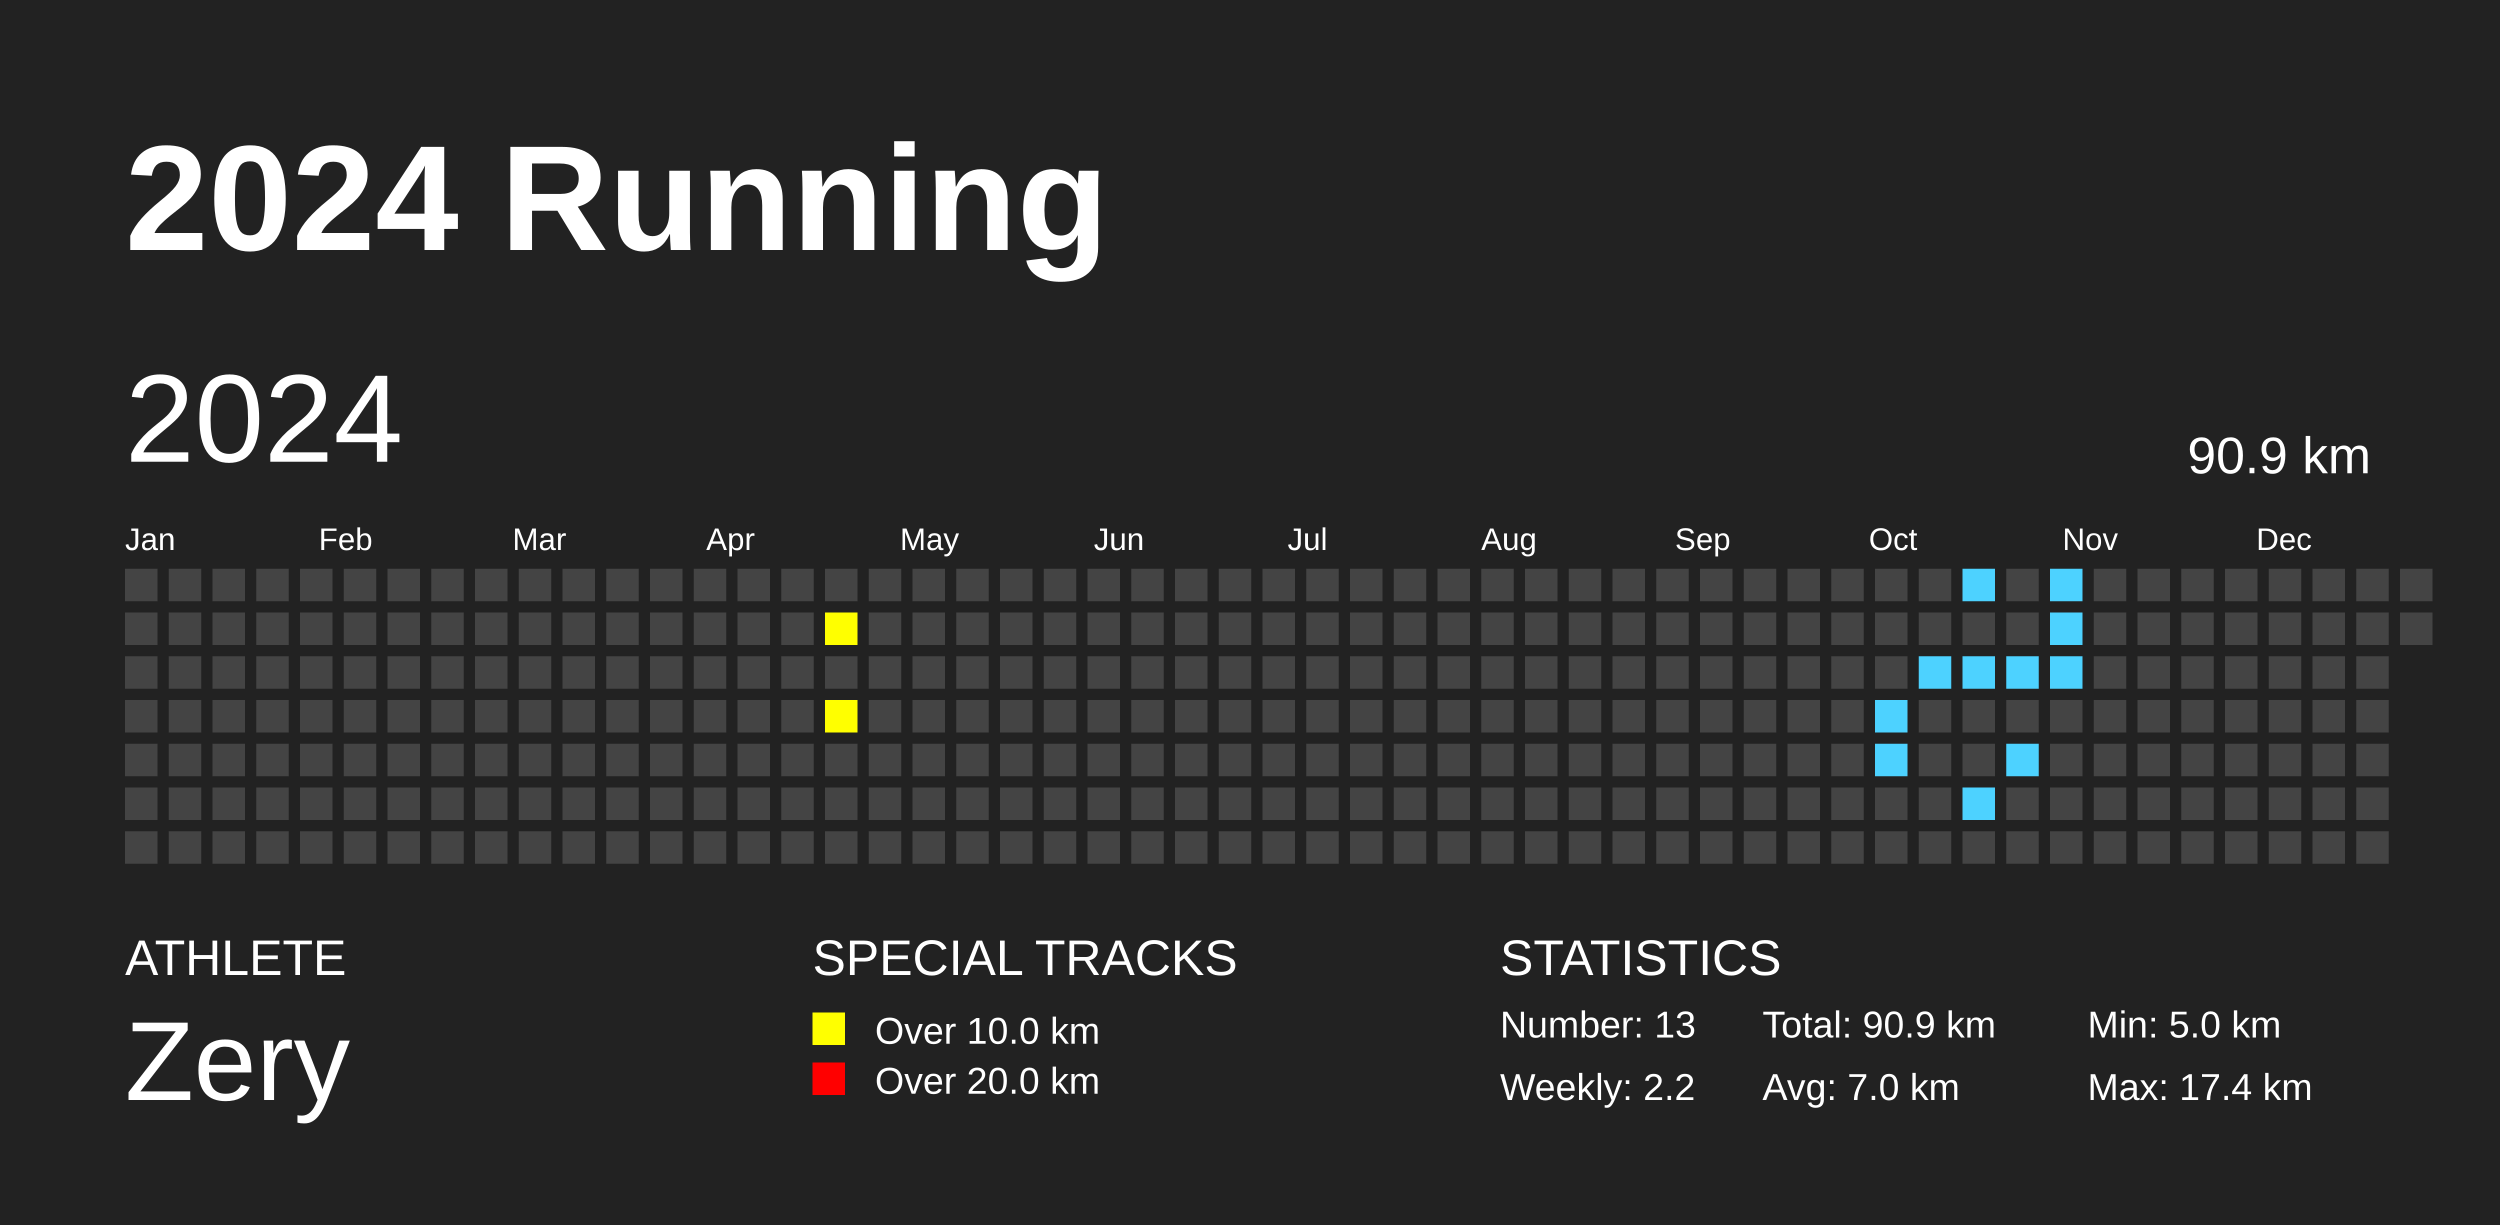
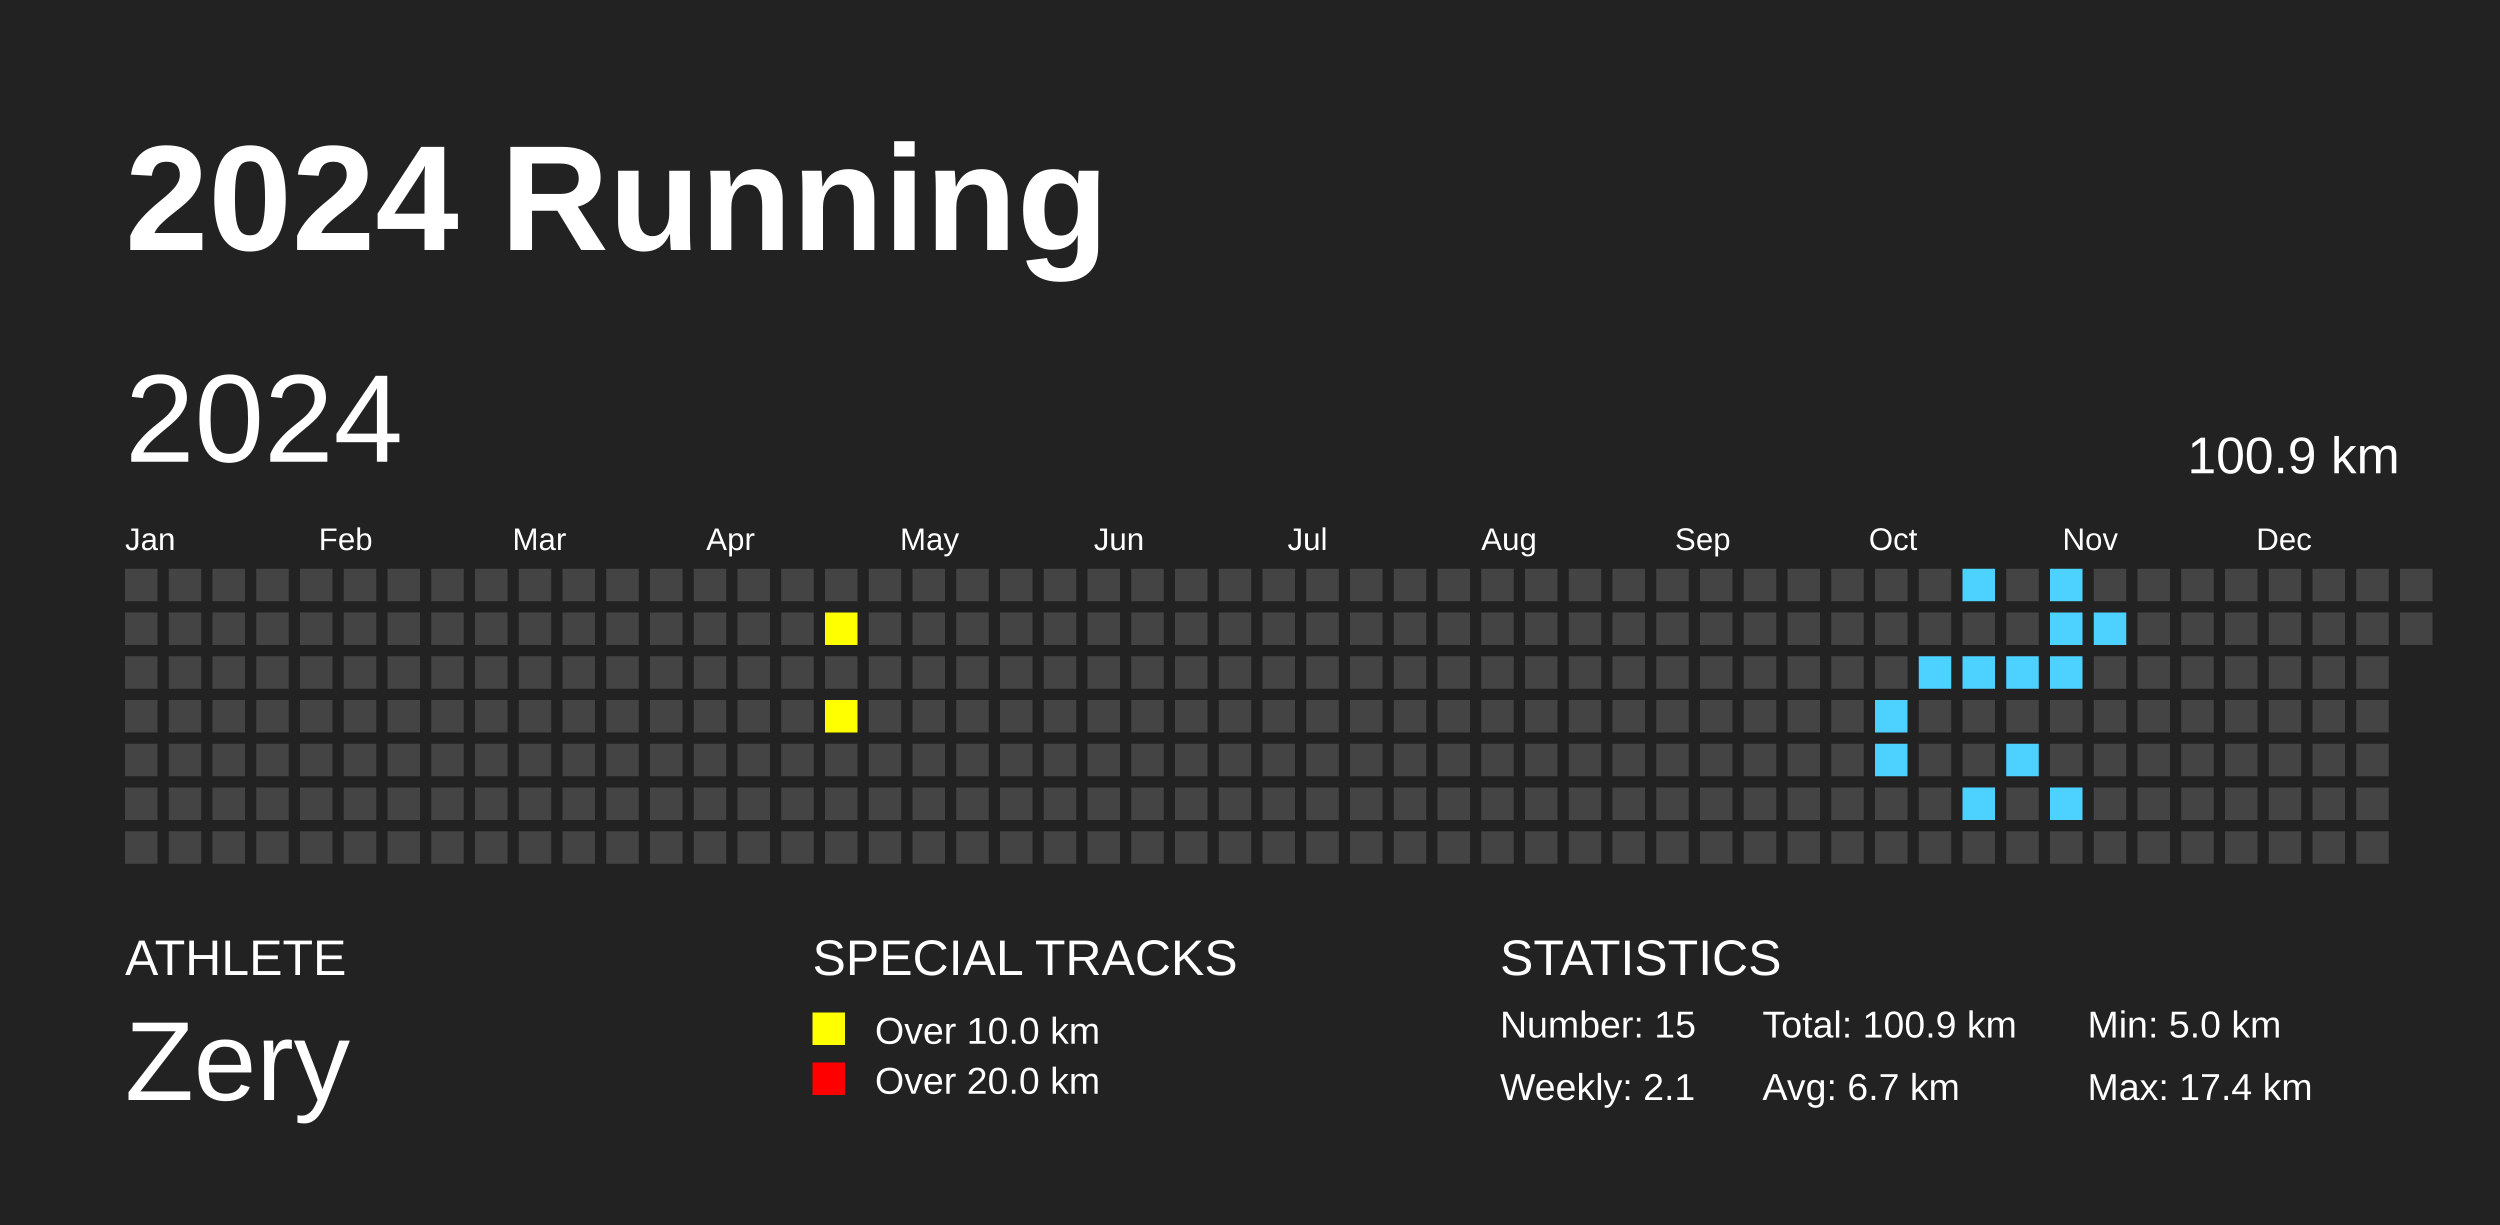
<svg xmlns="http://www.w3.org/2000/svg" baseProfile="full" height="98mm" version="1.1" viewBox="0,0,200,98" width="200mm">
  <defs />
  <rect fill="#222222" height="98" width="200" x="0" y="0" />
  <text fill="#FFFFFF" style="font-size:12px; font-family:Arial; font-weight:bold;" x="10" y="20">2024 Running</text>
  <text fill="#FFFFFF" style="font-size:4px; font-family:Arial" x="10" y="78">ATHLETE</text>
  <text fill="#FFFFFF" style="font-size:9px; font-family:Arial" x="10" y="88">Zery</text>
  <text fill="#FFFFFF" style="font-size:4px; font-family:Arial" x="65" y="78">SPECIAL TRACKS</text>
  <rect fill="yellow" height="2.6" width="2.6" x="65" y="81" />
  <text fill="#FFFFFF" style="font-size:3px; font-family:Arial" x="70" y="83.5">Over 10.0 km</text>
  <rect fill="red" height="2.6" width="2.6" x="65" y="85" />
  <text fill="#FFFFFF" style="font-size:3px; font-family:Arial" x="70" y="87.5">Over 20.0 km</text>
  <text fill="#FFFFFF" style="font-size:4px; font-family:Arial" x="120" y="78">STATISTICS</text>
-   <text fill="#FFFFFF" style="font-size:3px; font-family:Arial" x="120" y="83">Number: 13</text>
-   <text fill="#FFFFFF" style="font-size:3px; font-family:Arial" x="120" y="88">Weekly: 2.2</text>
-   <text fill="#FFFFFF" style="font-size:3px; font-family:Arial" x="141" y="83">Total: 90.9 km</text>
-   <text fill="#FFFFFF" style="font-size:3px; font-family:Arial" x="141" y="88">Avg: 7.0 km</text>
+   <text fill="#FFFFFF" style="font-size:3px; font-family:Arial" x="120" y="83">Number: 15</text>
+   <text fill="#FFFFFF" style="font-size:3px; font-family:Arial" x="120" y="88">Weekly: 2.1</text>
+   <text fill="#FFFFFF" style="font-size:3px; font-family:Arial" x="141" y="83">Total: 100.9 km</text>
+   <text fill="#FFFFFF" style="font-size:3px; font-family:Arial" x="141" y="88">Avg: 6.7 km</text>
  <text fill="#FFFFFF" style="font-size:3px; font-family:Arial" x="167" y="83">Min: 5.0 km</text>
  <text fill="#FFFFFF" style="font-size:3px; font-family:Arial" x="167" y="88">Max: 17.4 km</text>
  <text dominant-baseline="hanging" fill="#FFFFFF" style="font-size:10.0px; font-family:Arial;" x="10" y="30">2024</text>
-   <text dominant-baseline="hanging" fill="#FFFFFF" style="font-size:4.125px; font-family:Arial;" x="175" y="35">90.9 km</text>
+   <text dominant-baseline="hanging" fill="#FFFFFF" style="font-size:4.125px; font-family:Arial;" x="175" y="35">100.9 km</text>
  <text fill="#FFFFFF" style="font-size:2.5px; font-family:Arial" x="10.0" y="44">Jan</text>
  <text fill="#FFFFFF" style="font-size:2.5px; font-family:Arial" x="25.5" y="44">Feb</text>
  <text fill="#FFFFFF" style="font-size:2.5px; font-family:Arial" x="41.0" y="44">Mar</text>
  <text fill="#FFFFFF" style="font-size:2.5px; font-family:Arial" x="56.5" y="44">Apr</text>
  <text fill="#FFFFFF" style="font-size:2.5px; font-family:Arial" x="72.0" y="44">May</text>
  <text fill="#FFFFFF" style="font-size:2.5px; font-family:Arial" x="87.5" y="44">Jun</text>
  <text fill="#FFFFFF" style="font-size:2.5px; font-family:Arial" x="103.0" y="44">Jul</text>
  <text fill="#FFFFFF" style="font-size:2.5px; font-family:Arial" x="118.5" y="44">Aug</text>
  <text fill="#FFFFFF" style="font-size:2.5px; font-family:Arial" x="134.0" y="44">Sep</text>
  <text fill="#FFFFFF" style="font-size:2.5px; font-family:Arial" x="149.5" y="44">Oct</text>
  <text fill="#FFFFFF" style="font-size:2.5px; font-family:Arial" x="165.0" y="44">Nov</text>
  <text fill="#FFFFFF" style="font-size:2.5px; font-family:Arial" x="180.5" y="44">Dec</text>
  <rect fill="#444444" height="2.6" width="2.6" x="10.0" y="45.5" />
  <rect fill="#444444" height="2.6" width="2.6" x="10.0" y="49.0" />
  <rect fill="#444444" height="2.6" width="2.6" x="10.0" y="52.5" />
  <rect fill="#444444" height="2.6" width="2.6" x="10.0" y="56.0" />
  <rect fill="#444444" height="2.6" width="2.6" x="10.0" y="59.5" />
  <rect fill="#444444" height="2.6" width="2.6" x="10.0" y="63.0" />
  <rect fill="#444444" height="2.6" width="2.6" x="10.0" y="66.5" />
  <rect fill="#444444" height="2.6" width="2.6" x="13.5" y="45.5" />
  <rect fill="#444444" height="2.6" width="2.6" x="13.5" y="49.0" />
  <rect fill="#444444" height="2.6" width="2.6" x="13.5" y="52.5" />
  <rect fill="#444444" height="2.6" width="2.6" x="13.5" y="56.0" />
  <rect fill="#444444" height="2.6" width="2.6" x="13.5" y="59.5" />
  <rect fill="#444444" height="2.6" width="2.6" x="13.5" y="63.0" />
  <rect fill="#444444" height="2.6" width="2.6" x="13.5" y="66.5" />
  <rect fill="#444444" height="2.6" width="2.6" x="17.0" y="45.5" />
  <rect fill="#444444" height="2.6" width="2.6" x="17.0" y="49.0" />
  <rect fill="#444444" height="2.6" width="2.6" x="17.0" y="52.5" />
  <rect fill="#444444" height="2.6" width="2.6" x="17.0" y="56.0" />
  <rect fill="#444444" height="2.6" width="2.6" x="17.0" y="59.5" />
  <rect fill="#444444" height="2.6" width="2.6" x="17.0" y="63.0" />
  <rect fill="#444444" height="2.6" width="2.6" x="17.0" y="66.5" />
  <rect fill="#444444" height="2.6" width="2.6" x="20.5" y="45.5" />
  <rect fill="#444444" height="2.6" width="2.6" x="20.5" y="49.0" />
  <rect fill="#444444" height="2.6" width="2.6" x="20.5" y="52.5" />
  <rect fill="#444444" height="2.6" width="2.6" x="20.5" y="56.0" />
  <rect fill="#444444" height="2.6" width="2.6" x="20.5" y="59.5" />
  <rect fill="#444444" height="2.6" width="2.6" x="20.5" y="63.0" />
  <rect fill="#444444" height="2.6" width="2.6" x="20.5" y="66.5" />
  <rect fill="#444444" height="2.6" width="2.6" x="24.0" y="45.5" />
  <rect fill="#444444" height="2.6" width="2.6" x="24.0" y="49.0" />
  <rect fill="#444444" height="2.6" width="2.6" x="24.0" y="52.5" />
  <rect fill="#444444" height="2.6" width="2.6" x="24.0" y="56.0" />
  <rect fill="#444444" height="2.6" width="2.6" x="24.0" y="59.5" />
  <rect fill="#444444" height="2.6" width="2.6" x="24.0" y="63.0" />
  <rect fill="#444444" height="2.6" width="2.6" x="24.0" y="66.5" />
  <rect fill="#444444" height="2.6" width="2.6" x="27.5" y="45.5" />
  <rect fill="#444444" height="2.6" width="2.6" x="27.5" y="49.0" />
  <rect fill="#444444" height="2.6" width="2.6" x="27.5" y="52.5" />
  <rect fill="#444444" height="2.6" width="2.6" x="27.5" y="56.0" />
  <rect fill="#444444" height="2.6" width="2.6" x="27.5" y="59.5" />
  <rect fill="#444444" height="2.6" width="2.6" x="27.5" y="63.0" />
  <rect fill="#444444" height="2.6" width="2.6" x="27.5" y="66.5" />
  <rect fill="#444444" height="2.6" width="2.6" x="31.0" y="45.5" />
  <rect fill="#444444" height="2.6" width="2.6" x="31.0" y="49.0" />
  <rect fill="#444444" height="2.6" width="2.6" x="31.0" y="52.5" />
  <rect fill="#444444" height="2.6" width="2.6" x="31.0" y="56.0" />
  <rect fill="#444444" height="2.6" width="2.6" x="31.0" y="59.5" />
  <rect fill="#444444" height="2.6" width="2.6" x="31.0" y="63.0" />
  <rect fill="#444444" height="2.6" width="2.6" x="31.0" y="66.5" />
  <rect fill="#444444" height="2.6" width="2.6" x="34.5" y="45.5" />
  <rect fill="#444444" height="2.6" width="2.6" x="34.5" y="49.0" />
  <rect fill="#444444" height="2.6" width="2.6" x="34.5" y="52.5" />
  <rect fill="#444444" height="2.6" width="2.6" x="34.5" y="56.0" />
  <rect fill="#444444" height="2.6" width="2.6" x="34.5" y="59.5" />
  <rect fill="#444444" height="2.6" width="2.6" x="34.5" y="63.0" />
  <rect fill="#444444" height="2.6" width="2.6" x="34.5" y="66.5" />
  <rect fill="#444444" height="2.6" width="2.6" x="38.0" y="45.5" />
  <rect fill="#444444" height="2.6" width="2.6" x="38.0" y="49.0" />
  <rect fill="#444444" height="2.6" width="2.6" x="38.0" y="52.5" />
  <rect fill="#444444" height="2.6" width="2.6" x="38.0" y="56.0" />
  <rect fill="#444444" height="2.6" width="2.6" x="38.0" y="59.5" />
  <rect fill="#444444" height="2.6" width="2.6" x="38.0" y="63.0" />
  <rect fill="#444444" height="2.6" width="2.6" x="38.0" y="66.5" />
  <rect fill="#444444" height="2.6" width="2.6" x="41.5" y="45.5" />
  <rect fill="#444444" height="2.6" width="2.6" x="41.5" y="49.0" />
  <rect fill="#444444" height="2.6" width="2.6" x="41.5" y="52.5" />
  <rect fill="#444444" height="2.6" width="2.6" x="41.5" y="56.0" />
  <rect fill="#444444" height="2.6" width="2.6" x="41.5" y="59.5" />
  <rect fill="#444444" height="2.6" width="2.6" x="41.5" y="63.0" />
  <rect fill="#444444" height="2.6" width="2.6" x="41.5" y="66.5" />
  <rect fill="#444444" height="2.6" width="2.6" x="45.0" y="45.5" />
  <rect fill="#444444" height="2.6" width="2.6" x="45.0" y="49.0" />
  <rect fill="#444444" height="2.6" width="2.6" x="45.0" y="52.5" />
  <rect fill="#444444" height="2.6" width="2.6" x="45.0" y="56.0" />
  <rect fill="#444444" height="2.6" width="2.6" x="45.0" y="59.5" />
  <rect fill="#444444" height="2.6" width="2.6" x="45.0" y="63.0" />
  <rect fill="#444444" height="2.6" width="2.6" x="45.0" y="66.5" />
  <rect fill="#444444" height="2.6" width="2.6" x="48.5" y="45.5" />
  <rect fill="#444444" height="2.6" width="2.6" x="48.5" y="49.0" />
  <rect fill="#444444" height="2.6" width="2.6" x="48.5" y="52.5" />
  <rect fill="#444444" height="2.6" width="2.6" x="48.5" y="56.0" />
  <rect fill="#444444" height="2.6" width="2.6" x="48.5" y="59.5" />
  <rect fill="#444444" height="2.6" width="2.6" x="48.5" y="63.0" />
  <rect fill="#444444" height="2.6" width="2.6" x="48.5" y="66.5" />
  <rect fill="#444444" height="2.6" width="2.6" x="52.0" y="45.5" />
  <rect fill="#444444" height="2.6" width="2.6" x="52.0" y="49.0" />
  <rect fill="#444444" height="2.6" width="2.6" x="52.0" y="52.5" />
  <rect fill="#444444" height="2.6" width="2.6" x="52.0" y="56.0" />
  <rect fill="#444444" height="2.6" width="2.6" x="52.0" y="59.5" />
  <rect fill="#444444" height="2.6" width="2.6" x="52.0" y="63.0" />
  <rect fill="#444444" height="2.6" width="2.6" x="52.0" y="66.5" />
  <rect fill="#444444" height="2.6" width="2.6" x="55.5" y="45.5" />
  <rect fill="#444444" height="2.6" width="2.6" x="55.5" y="49.0" />
  <rect fill="#444444" height="2.6" width="2.6" x="55.5" y="52.5" />
  <rect fill="#444444" height="2.6" width="2.6" x="55.5" y="56.0" />
  <rect fill="#444444" height="2.6" width="2.6" x="55.5" y="59.5" />
  <rect fill="#444444" height="2.6" width="2.6" x="55.5" y="63.0" />
  <rect fill="#444444" height="2.6" width="2.6" x="55.5" y="66.5" />
  <rect fill="#444444" height="2.6" width="2.6" x="59.0" y="45.5" />
  <rect fill="#444444" height="2.6" width="2.6" x="59.0" y="49.0" />
  <rect fill="#444444" height="2.6" width="2.6" x="59.0" y="52.5" />
  <rect fill="#444444" height="2.6" width="2.6" x="59.0" y="56.0" />
  <rect fill="#444444" height="2.6" width="2.6" x="59.0" y="59.5" />
  <rect fill="#444444" height="2.6" width="2.6" x="59.0" y="63.0" />
  <rect fill="#444444" height="2.6" width="2.6" x="59.0" y="66.5" />
  <rect fill="#444444" height="2.6" width="2.6" x="62.5" y="45.5" />
  <rect fill="#444444" height="2.6" width="2.6" x="62.5" y="49.0" />
  <rect fill="#444444" height="2.6" width="2.6" x="62.5" y="52.5" />
  <rect fill="#444444" height="2.6" width="2.6" x="62.5" y="56.0" />
  <rect fill="#444444" height="2.6" width="2.6" x="62.5" y="59.5" />
  <rect fill="#444444" height="2.6" width="2.6" x="62.5" y="63.0" />
  <rect fill="#444444" height="2.6" width="2.6" x="62.5" y="66.5" />
  <rect fill="#444444" height="2.6" width="2.6" x="66.0" y="45.5" />
  <rect fill="yellow" height="2.6" width="2.6" x="66.0" y="49.0" />
  <rect fill="#444444" height="2.6" width="2.6" x="66.0" y="52.5" />
  <rect fill="yellow" height="2.6" width="2.6" x="66.0" y="56.0" />
  <rect fill="#444444" height="2.6" width="2.6" x="66.0" y="59.5" />
  <rect fill="#444444" height="2.6" width="2.6" x="66.0" y="63.0" />
  <rect fill="#444444" height="2.6" width="2.6" x="66.0" y="66.5" />
  <rect fill="#444444" height="2.6" width="2.6" x="69.5" y="45.5" />
  <rect fill="#444444" height="2.6" width="2.6" x="69.5" y="49.0" />
  <rect fill="#444444" height="2.6" width="2.6" x="69.5" y="52.5" />
  <rect fill="#444444" height="2.6" width="2.6" x="69.5" y="56.0" />
  <rect fill="#444444" height="2.6" width="2.6" x="69.5" y="59.5" />
  <rect fill="#444444" height="2.6" width="2.6" x="69.5" y="63.0" />
  <rect fill="#444444" height="2.6" width="2.6" x="69.5" y="66.5" />
  <rect fill="#444444" height="2.6" width="2.6" x="73.0" y="45.5" />
  <rect fill="#444444" height="2.6" width="2.6" x="73.0" y="49.0" />
  <rect fill="#444444" height="2.6" width="2.6" x="73.0" y="52.5" />
  <rect fill="#444444" height="2.6" width="2.6" x="73.0" y="56.0" />
  <rect fill="#444444" height="2.6" width="2.6" x="73.0" y="59.5" />
  <rect fill="#444444" height="2.6" width="2.6" x="73.0" y="63.0" />
  <rect fill="#444444" height="2.6" width="2.6" x="73.0" y="66.5" />
  <rect fill="#444444" height="2.6" width="2.6" x="76.5" y="45.5" />
  <rect fill="#444444" height="2.6" width="2.6" x="76.5" y="49.0" />
  <rect fill="#444444" height="2.6" width="2.6" x="76.5" y="52.5" />
  <rect fill="#444444" height="2.6" width="2.6" x="76.5" y="56.0" />
  <rect fill="#444444" height="2.6" width="2.6" x="76.5" y="59.5" />
  <rect fill="#444444" height="2.6" width="2.6" x="76.5" y="63.0" />
  <rect fill="#444444" height="2.6" width="2.6" x="76.5" y="66.5" />
  <rect fill="#444444" height="2.6" width="2.6" x="80.0" y="45.5" />
  <rect fill="#444444" height="2.6" width="2.6" x="80.0" y="49.0" />
  <rect fill="#444444" height="2.6" width="2.6" x="80.0" y="52.5" />
  <rect fill="#444444" height="2.6" width="2.6" x="80.0" y="56.0" />
  <rect fill="#444444" height="2.6" width="2.6" x="80.0" y="59.5" />
  <rect fill="#444444" height="2.6" width="2.6" x="80.0" y="63.0" />
  <rect fill="#444444" height="2.6" width="2.6" x="80.0" y="66.5" />
  <rect fill="#444444" height="2.6" width="2.6" x="83.5" y="45.5" />
  <rect fill="#444444" height="2.6" width="2.6" x="83.5" y="49.0" />
  <rect fill="#444444" height="2.6" width="2.6" x="83.5" y="52.5" />
  <rect fill="#444444" height="2.6" width="2.6" x="83.5" y="56.0" />
  <rect fill="#444444" height="2.6" width="2.6" x="83.5" y="59.5" />
  <rect fill="#444444" height="2.6" width="2.6" x="83.5" y="63.0" />
  <rect fill="#444444" height="2.6" width="2.6" x="83.5" y="66.5" />
  <rect fill="#444444" height="2.6" width="2.6" x="87.0" y="45.5" />
  <rect fill="#444444" height="2.6" width="2.6" x="87.0" y="49.0" />
  <rect fill="#444444" height="2.6" width="2.6" x="87.0" y="52.5" />
  <rect fill="#444444" height="2.6" width="2.6" x="87.0" y="56.0" />
  <rect fill="#444444" height="2.6" width="2.6" x="87.0" y="59.5" />
  <rect fill="#444444" height="2.6" width="2.6" x="87.0" y="63.0" />
  <rect fill="#444444" height="2.6" width="2.6" x="87.0" y="66.5" />
  <rect fill="#444444" height="2.6" width="2.6" x="90.5" y="45.5" />
  <rect fill="#444444" height="2.6" width="2.6" x="90.5" y="49.0" />
  <rect fill="#444444" height="2.6" width="2.6" x="90.5" y="52.5" />
  <rect fill="#444444" height="2.6" width="2.6" x="90.5" y="56.0" />
  <rect fill="#444444" height="2.6" width="2.6" x="90.5" y="59.5" />
  <rect fill="#444444" height="2.6" width="2.6" x="90.5" y="63.0" />
  <rect fill="#444444" height="2.6" width="2.6" x="90.5" y="66.5" />
  <rect fill="#444444" height="2.6" width="2.6" x="94.0" y="45.5" />
  <rect fill="#444444" height="2.6" width="2.6" x="94.0" y="49.0" />
  <rect fill="#444444" height="2.6" width="2.6" x="94.0" y="52.5" />
  <rect fill="#444444" height="2.6" width="2.6" x="94.0" y="56.0" />
  <rect fill="#444444" height="2.6" width="2.6" x="94.0" y="59.5" />
  <rect fill="#444444" height="2.6" width="2.6" x="94.0" y="63.0" />
  <rect fill="#444444" height="2.6" width="2.6" x="94.0" y="66.5" />
  <rect fill="#444444" height="2.6" width="2.6" x="97.5" y="45.5" />
  <rect fill="#444444" height="2.6" width="2.6" x="97.5" y="49.0" />
  <rect fill="#444444" height="2.6" width="2.6" x="97.5" y="52.5" />
  <rect fill="#444444" height="2.6" width="2.6" x="97.5" y="56.0" />
  <rect fill="#444444" height="2.6" width="2.6" x="97.5" y="59.5" />
  <rect fill="#444444" height="2.6" width="2.6" x="97.5" y="63.0" />
  <rect fill="#444444" height="2.6" width="2.6" x="97.5" y="66.5" />
  <rect fill="#444444" height="2.6" width="2.6" x="101.0" y="45.5" />
  <rect fill="#444444" height="2.6" width="2.6" x="101.0" y="49.0" />
  <rect fill="#444444" height="2.6" width="2.6" x="101.0" y="52.5" />
  <rect fill="#444444" height="2.6" width="2.6" x="101.0" y="56.0" />
  <rect fill="#444444" height="2.6" width="2.6" x="101.0" y="59.5" />
  <rect fill="#444444" height="2.6" width="2.6" x="101.0" y="63.0" />
  <rect fill="#444444" height="2.6" width="2.6" x="101.0" y="66.5" />
  <rect fill="#444444" height="2.6" width="2.6" x="104.5" y="45.5" />
  <rect fill="#444444" height="2.6" width="2.6" x="104.5" y="49.0" />
  <rect fill="#444444" height="2.6" width="2.6" x="104.5" y="52.5" />
  <rect fill="#444444" height="2.6" width="2.6" x="104.5" y="56.0" />
  <rect fill="#444444" height="2.6" width="2.6" x="104.5" y="59.5" />
  <rect fill="#444444" height="2.6" width="2.6" x="104.5" y="63.0" />
  <rect fill="#444444" height="2.6" width="2.6" x="104.5" y="66.5" />
  <rect fill="#444444" height="2.6" width="2.6" x="108.0" y="45.5" />
  <rect fill="#444444" height="2.6" width="2.6" x="108.0" y="49.0" />
  <rect fill="#444444" height="2.6" width="2.6" x="108.0" y="52.5" />
  <rect fill="#444444" height="2.6" width="2.6" x="108.0" y="56.0" />
  <rect fill="#444444" height="2.6" width="2.6" x="108.0" y="59.5" />
  <rect fill="#444444" height="2.6" width="2.6" x="108.0" y="63.0" />
  <rect fill="#444444" height="2.6" width="2.6" x="108.0" y="66.5" />
  <rect fill="#444444" height="2.6" width="2.6" x="111.5" y="45.5" />
  <rect fill="#444444" height="2.6" width="2.6" x="111.5" y="49.0" />
  <rect fill="#444444" height="2.6" width="2.6" x="111.5" y="52.5" />
  <rect fill="#444444" height="2.6" width="2.6" x="111.5" y="56.0" />
  <rect fill="#444444" height="2.6" width="2.6" x="111.5" y="59.5" />
  <rect fill="#444444" height="2.6" width="2.6" x="111.5" y="63.0" />
  <rect fill="#444444" height="2.6" width="2.6" x="111.5" y="66.5" />
  <rect fill="#444444" height="2.6" width="2.6" x="115.0" y="45.5" />
  <rect fill="#444444" height="2.6" width="2.6" x="115.0" y="49.0" />
  <rect fill="#444444" height="2.6" width="2.6" x="115.0" y="52.5" />
  <rect fill="#444444" height="2.6" width="2.6" x="115.0" y="56.0" />
  <rect fill="#444444" height="2.6" width="2.6" x="115.0" y="59.5" />
  <rect fill="#444444" height="2.6" width="2.6" x="115.0" y="63.0" />
  <rect fill="#444444" height="2.6" width="2.6" x="115.0" y="66.5" />
  <rect fill="#444444" height="2.6" width="2.6" x="118.5" y="45.5" />
  <rect fill="#444444" height="2.6" width="2.6" x="118.5" y="49.0" />
  <rect fill="#444444" height="2.6" width="2.6" x="118.5" y="52.5" />
  <rect fill="#444444" height="2.6" width="2.6" x="118.5" y="56.0" />
  <rect fill="#444444" height="2.6" width="2.6" x="118.5" y="59.5" />
  <rect fill="#444444" height="2.6" width="2.6" x="118.5" y="63.0" />
  <rect fill="#444444" height="2.6" width="2.6" x="118.5" y="66.5" />
  <rect fill="#444444" height="2.6" width="2.6" x="122.0" y="45.5" />
  <rect fill="#444444" height="2.6" width="2.6" x="122.0" y="49.0" />
  <rect fill="#444444" height="2.6" width="2.6" x="122.0" y="52.5" />
  <rect fill="#444444" height="2.6" width="2.6" x="122.0" y="56.0" />
  <rect fill="#444444" height="2.6" width="2.6" x="122.0" y="59.5" />
  <rect fill="#444444" height="2.6" width="2.6" x="122.0" y="63.0" />
  <rect fill="#444444" height="2.6" width="2.6" x="122.0" y="66.5" />
  <rect fill="#444444" height="2.6" width="2.6" x="125.5" y="45.5" />
  <rect fill="#444444" height="2.6" width="2.6" x="125.5" y="49.0" />
  <rect fill="#444444" height="2.6" width="2.6" x="125.5" y="52.5" />
  <rect fill="#444444" height="2.6" width="2.6" x="125.5" y="56.0" />
  <rect fill="#444444" height="2.6" width="2.6" x="125.5" y="59.5" />
  <rect fill="#444444" height="2.6" width="2.6" x="125.5" y="63.0" />
  <rect fill="#444444" height="2.6" width="2.6" x="125.5" y="66.5" />
  <rect fill="#444444" height="2.6" width="2.6" x="129.0" y="45.5" />
  <rect fill="#444444" height="2.6" width="2.6" x="129.0" y="49.0" />
  <rect fill="#444444" height="2.6" width="2.6" x="129.0" y="52.5" />
  <rect fill="#444444" height="2.6" width="2.6" x="129.0" y="56.0" />
  <rect fill="#444444" height="2.6" width="2.6" x="129.0" y="59.5" />
  <rect fill="#444444" height="2.6" width="2.6" x="129.0" y="63.0" />
  <rect fill="#444444" height="2.6" width="2.6" x="129.0" y="66.5" />
  <rect fill="#444444" height="2.6" width="2.6" x="132.5" y="45.5" />
  <rect fill="#444444" height="2.6" width="2.6" x="132.5" y="49.0" />
  <rect fill="#444444" height="2.6" width="2.6" x="132.5" y="52.5" />
  <rect fill="#444444" height="2.6" width="2.6" x="132.5" y="56.0" />
  <rect fill="#444444" height="2.6" width="2.6" x="132.5" y="59.5" />
  <rect fill="#444444" height="2.6" width="2.6" x="132.5" y="63.0" />
  <rect fill="#444444" height="2.6" width="2.6" x="132.5" y="66.5" />
  <rect fill="#444444" height="2.6" width="2.6" x="136.0" y="45.5" />
  <rect fill="#444444" height="2.6" width="2.6" x="136.0" y="49.0" />
  <rect fill="#444444" height="2.6" width="2.6" x="136.0" y="52.5" />
  <rect fill="#444444" height="2.6" width="2.6" x="136.0" y="56.0" />
  <rect fill="#444444" height="2.6" width="2.6" x="136.0" y="59.5" />
  <rect fill="#444444" height="2.6" width="2.6" x="136.0" y="63.0" />
  <rect fill="#444444" height="2.6" width="2.6" x="136.0" y="66.5" />
  <rect fill="#444444" height="2.6" width="2.6" x="139.5" y="45.5" />
  <rect fill="#444444" height="2.6" width="2.6" x="139.5" y="49.0" />
  <rect fill="#444444" height="2.6" width="2.6" x="139.5" y="52.5" />
  <rect fill="#444444" height="2.6" width="2.6" x="139.5" y="56.0" />
  <rect fill="#444444" height="2.6" width="2.6" x="139.5" y="59.5" />
  <rect fill="#444444" height="2.6" width="2.6" x="139.5" y="63.0" />
  <rect fill="#444444" height="2.6" width="2.6" x="139.5" y="66.5" />
  <rect fill="#444444" height="2.6" width="2.6" x="143.0" y="45.5" />
  <rect fill="#444444" height="2.6" width="2.6" x="143.0" y="49.0" />
  <rect fill="#444444" height="2.6" width="2.6" x="143.0" y="52.5" />
  <rect fill="#444444" height="2.6" width="2.6" x="143.0" y="56.0" />
  <rect fill="#444444" height="2.6" width="2.6" x="143.0" y="59.5" />
  <rect fill="#444444" height="2.6" width="2.6" x="143.0" y="63.0" />
  <rect fill="#444444" height="2.6" width="2.6" x="143.0" y="66.5" />
  <rect fill="#444444" height="2.6" width="2.6" x="146.5" y="45.5" />
  <rect fill="#444444" height="2.6" width="2.6" x="146.5" y="49.0" />
  <rect fill="#444444" height="2.6" width="2.6" x="146.5" y="52.5" />
  <rect fill="#444444" height="2.6" width="2.6" x="146.5" y="56.0" />
  <rect fill="#444444" height="2.6" width="2.6" x="146.5" y="59.5" />
  <rect fill="#444444" height="2.6" width="2.6" x="146.5" y="63.0" />
  <rect fill="#444444" height="2.6" width="2.6" x="146.5" y="66.5" />
  <rect fill="#444444" height="2.6" width="2.6" x="150.0" y="45.5" />
  <rect fill="#444444" height="2.6" width="2.6" x="150.0" y="49.0" />
  <rect fill="#444444" height="2.6" width="2.6" x="150.0" y="52.5" />
  <rect fill="#4DD2FF" height="2.6" width="2.6" x="150.0" y="56.0" />
  <rect fill="#4DD2FF" height="2.6" width="2.6" x="150.0" y="59.5" />
  <rect fill="#444444" height="2.6" width="2.6" x="150.0" y="63.0" />
  <rect fill="#444444" height="2.6" width="2.6" x="150.0" y="66.5" />
  <rect fill="#444444" height="2.6" width="2.6" x="153.5" y="45.5" />
  <rect fill="#444444" height="2.6" width="2.6" x="153.5" y="49.0" />
  <rect fill="#4DD2FF" height="2.6" width="2.6" x="153.5" y="52.5" />
  <rect fill="#444444" height="2.6" width="2.6" x="153.5" y="56.0" />
  <rect fill="#444444" height="2.6" width="2.6" x="153.5" y="59.5" />
  <rect fill="#444444" height="2.6" width="2.6" x="153.5" y="63.0" />
  <rect fill="#444444" height="2.6" width="2.6" x="153.5" y="66.5" />
  <rect fill="#4DD2FF" height="2.6" width="2.6" x="157.0" y="45.5" />
  <rect fill="#444444" height="2.6" width="2.6" x="157.0" y="49.0" />
  <rect fill="#4DD2FF" height="2.6" width="2.6" x="157.0" y="52.5" />
  <rect fill="#444444" height="2.6" width="2.6" x="157.0" y="56.0" />
  <rect fill="#444444" height="2.6" width="2.6" x="157.0" y="59.5" />
  <rect fill="#4DD2FF" height="2.6" width="2.6" x="157.0" y="63.0" />
  <rect fill="#444444" height="2.6" width="2.6" x="157.0" y="66.5" />
  <rect fill="#444444" height="2.6" width="2.6" x="160.5" y="45.5" />
  <rect fill="#444444" height="2.6" width="2.6" x="160.5" y="49.0" />
  <rect fill="#4DD2FF" height="2.6" width="2.6" x="160.5" y="52.5" />
  <rect fill="#444444" height="2.6" width="2.6" x="160.5" y="56.0" />
  <rect fill="#4DD2FF" height="2.6" width="2.6" x="160.5" y="59.5" />
  <rect fill="#444444" height="2.6" width="2.6" x="160.5" y="63.0" />
  <rect fill="#444444" height="2.6" width="2.6" x="160.5" y="66.5" />
  <rect fill="#4DD2FF" height="2.6" width="2.6" x="164.0" y="45.5" />
  <rect fill="#4DD2FF" height="2.6" width="2.6" x="164.0" y="49.0" />
  <rect fill="#4DD2FF" height="2.6" width="2.6" x="164.0" y="52.5" />
  <rect fill="#444444" height="2.6" width="2.6" x="164.0" y="56.0" />
  <rect fill="#444444" height="2.6" width="2.6" x="164.0" y="59.5" />
-   <rect fill="#444444" height="2.6" width="2.6" x="164.0" y="63.0" />
+   <rect fill="#4DD2FF" height="2.6" width="2.6" x="164.0" y="63.0" />
  <rect fill="#444444" height="2.6" width="2.6" x="164.0" y="66.5" />
  <rect fill="#444444" height="2.6" width="2.6" x="167.5" y="45.5" />
-   <rect fill="#444444" height="2.6" width="2.6" x="167.5" y="49.0" />
+   <rect fill="#4DD2FF" height="2.6" width="2.6" x="167.5" y="49.0" />
  <rect fill="#444444" height="2.6" width="2.6" x="167.5" y="52.5" />
  <rect fill="#444444" height="2.6" width="2.6" x="167.5" y="56.0" />
  <rect fill="#444444" height="2.6" width="2.6" x="167.5" y="59.5" />
  <rect fill="#444444" height="2.6" width="2.6" x="167.5" y="63.0" />
  <rect fill="#444444" height="2.6" width="2.6" x="167.5" y="66.5" />
  <rect fill="#444444" height="2.6" width="2.6" x="171.0" y="45.5" />
  <rect fill="#444444" height="2.6" width="2.6" x="171.0" y="49.0" />
  <rect fill="#444444" height="2.6" width="2.6" x="171.0" y="52.5" />
  <rect fill="#444444" height="2.6" width="2.6" x="171.0" y="56.0" />
  <rect fill="#444444" height="2.6" width="2.6" x="171.0" y="59.5" />
  <rect fill="#444444" height="2.6" width="2.6" x="171.0" y="63.0" />
  <rect fill="#444444" height="2.6" width="2.6" x="171.0" y="66.5" />
  <rect fill="#444444" height="2.6" width="2.6" x="174.5" y="45.5" />
  <rect fill="#444444" height="2.6" width="2.6" x="174.5" y="49.0" />
  <rect fill="#444444" height="2.6" width="2.6" x="174.5" y="52.5" />
  <rect fill="#444444" height="2.6" width="2.6" x="174.5" y="56.0" />
  <rect fill="#444444" height="2.6" width="2.6" x="174.5" y="59.5" />
  <rect fill="#444444" height="2.6" width="2.6" x="174.5" y="63.0" />
  <rect fill="#444444" height="2.6" width="2.6" x="174.5" y="66.5" />
  <rect fill="#444444" height="2.6" width="2.6" x="178.0" y="45.5" />
  <rect fill="#444444" height="2.6" width="2.6" x="178.0" y="49.0" />
  <rect fill="#444444" height="2.6" width="2.6" x="178.0" y="52.5" />
  <rect fill="#444444" height="2.6" width="2.6" x="178.0" y="56.0" />
  <rect fill="#444444" height="2.6" width="2.6" x="178.0" y="59.5" />
  <rect fill="#444444" height="2.6" width="2.6" x="178.0" y="63.0" />
  <rect fill="#444444" height="2.6" width="2.6" x="178.0" y="66.5" />
  <rect fill="#444444" height="2.6" width="2.6" x="181.5" y="45.5" />
  <rect fill="#444444" height="2.6" width="2.6" x="181.5" y="49.0" />
  <rect fill="#444444" height="2.6" width="2.6" x="181.5" y="52.5" />
  <rect fill="#444444" height="2.6" width="2.6" x="181.5" y="56.0" />
  <rect fill="#444444" height="2.6" width="2.6" x="181.5" y="59.5" />
  <rect fill="#444444" height="2.6" width="2.6" x="181.5" y="63.0" />
  <rect fill="#444444" height="2.6" width="2.6" x="181.5" y="66.5" />
  <rect fill="#444444" height="2.6" width="2.6" x="185.0" y="45.5" />
  <rect fill="#444444" height="2.6" width="2.6" x="185.0" y="49.0" />
  <rect fill="#444444" height="2.6" width="2.6" x="185.0" y="52.5" />
  <rect fill="#444444" height="2.6" width="2.6" x="185.0" y="56.0" />
  <rect fill="#444444" height="2.6" width="2.6" x="185.0" y="59.5" />
  <rect fill="#444444" height="2.6" width="2.6" x="185.0" y="63.0" />
  <rect fill="#444444" height="2.6" width="2.6" x="185.0" y="66.5" />
  <rect fill="#444444" height="2.6" width="2.6" x="188.5" y="45.5" />
  <rect fill="#444444" height="2.6" width="2.6" x="188.5" y="49.0" />
  <rect fill="#444444" height="2.6" width="2.6" x="188.5" y="52.5" />
  <rect fill="#444444" height="2.6" width="2.6" x="188.5" y="56.0" />
  <rect fill="#444444" height="2.6" width="2.6" x="188.5" y="59.5" />
  <rect fill="#444444" height="2.6" width="2.6" x="188.5" y="63.0" />
  <rect fill="#444444" height="2.6" width="2.6" x="188.5" y="66.5" />
  <rect fill="#444444" height="2.6" width="2.6" x="192.0" y="45.5" />
  <rect fill="#444444" height="2.6" width="2.6" x="192.0" y="49.0" />
</svg>
